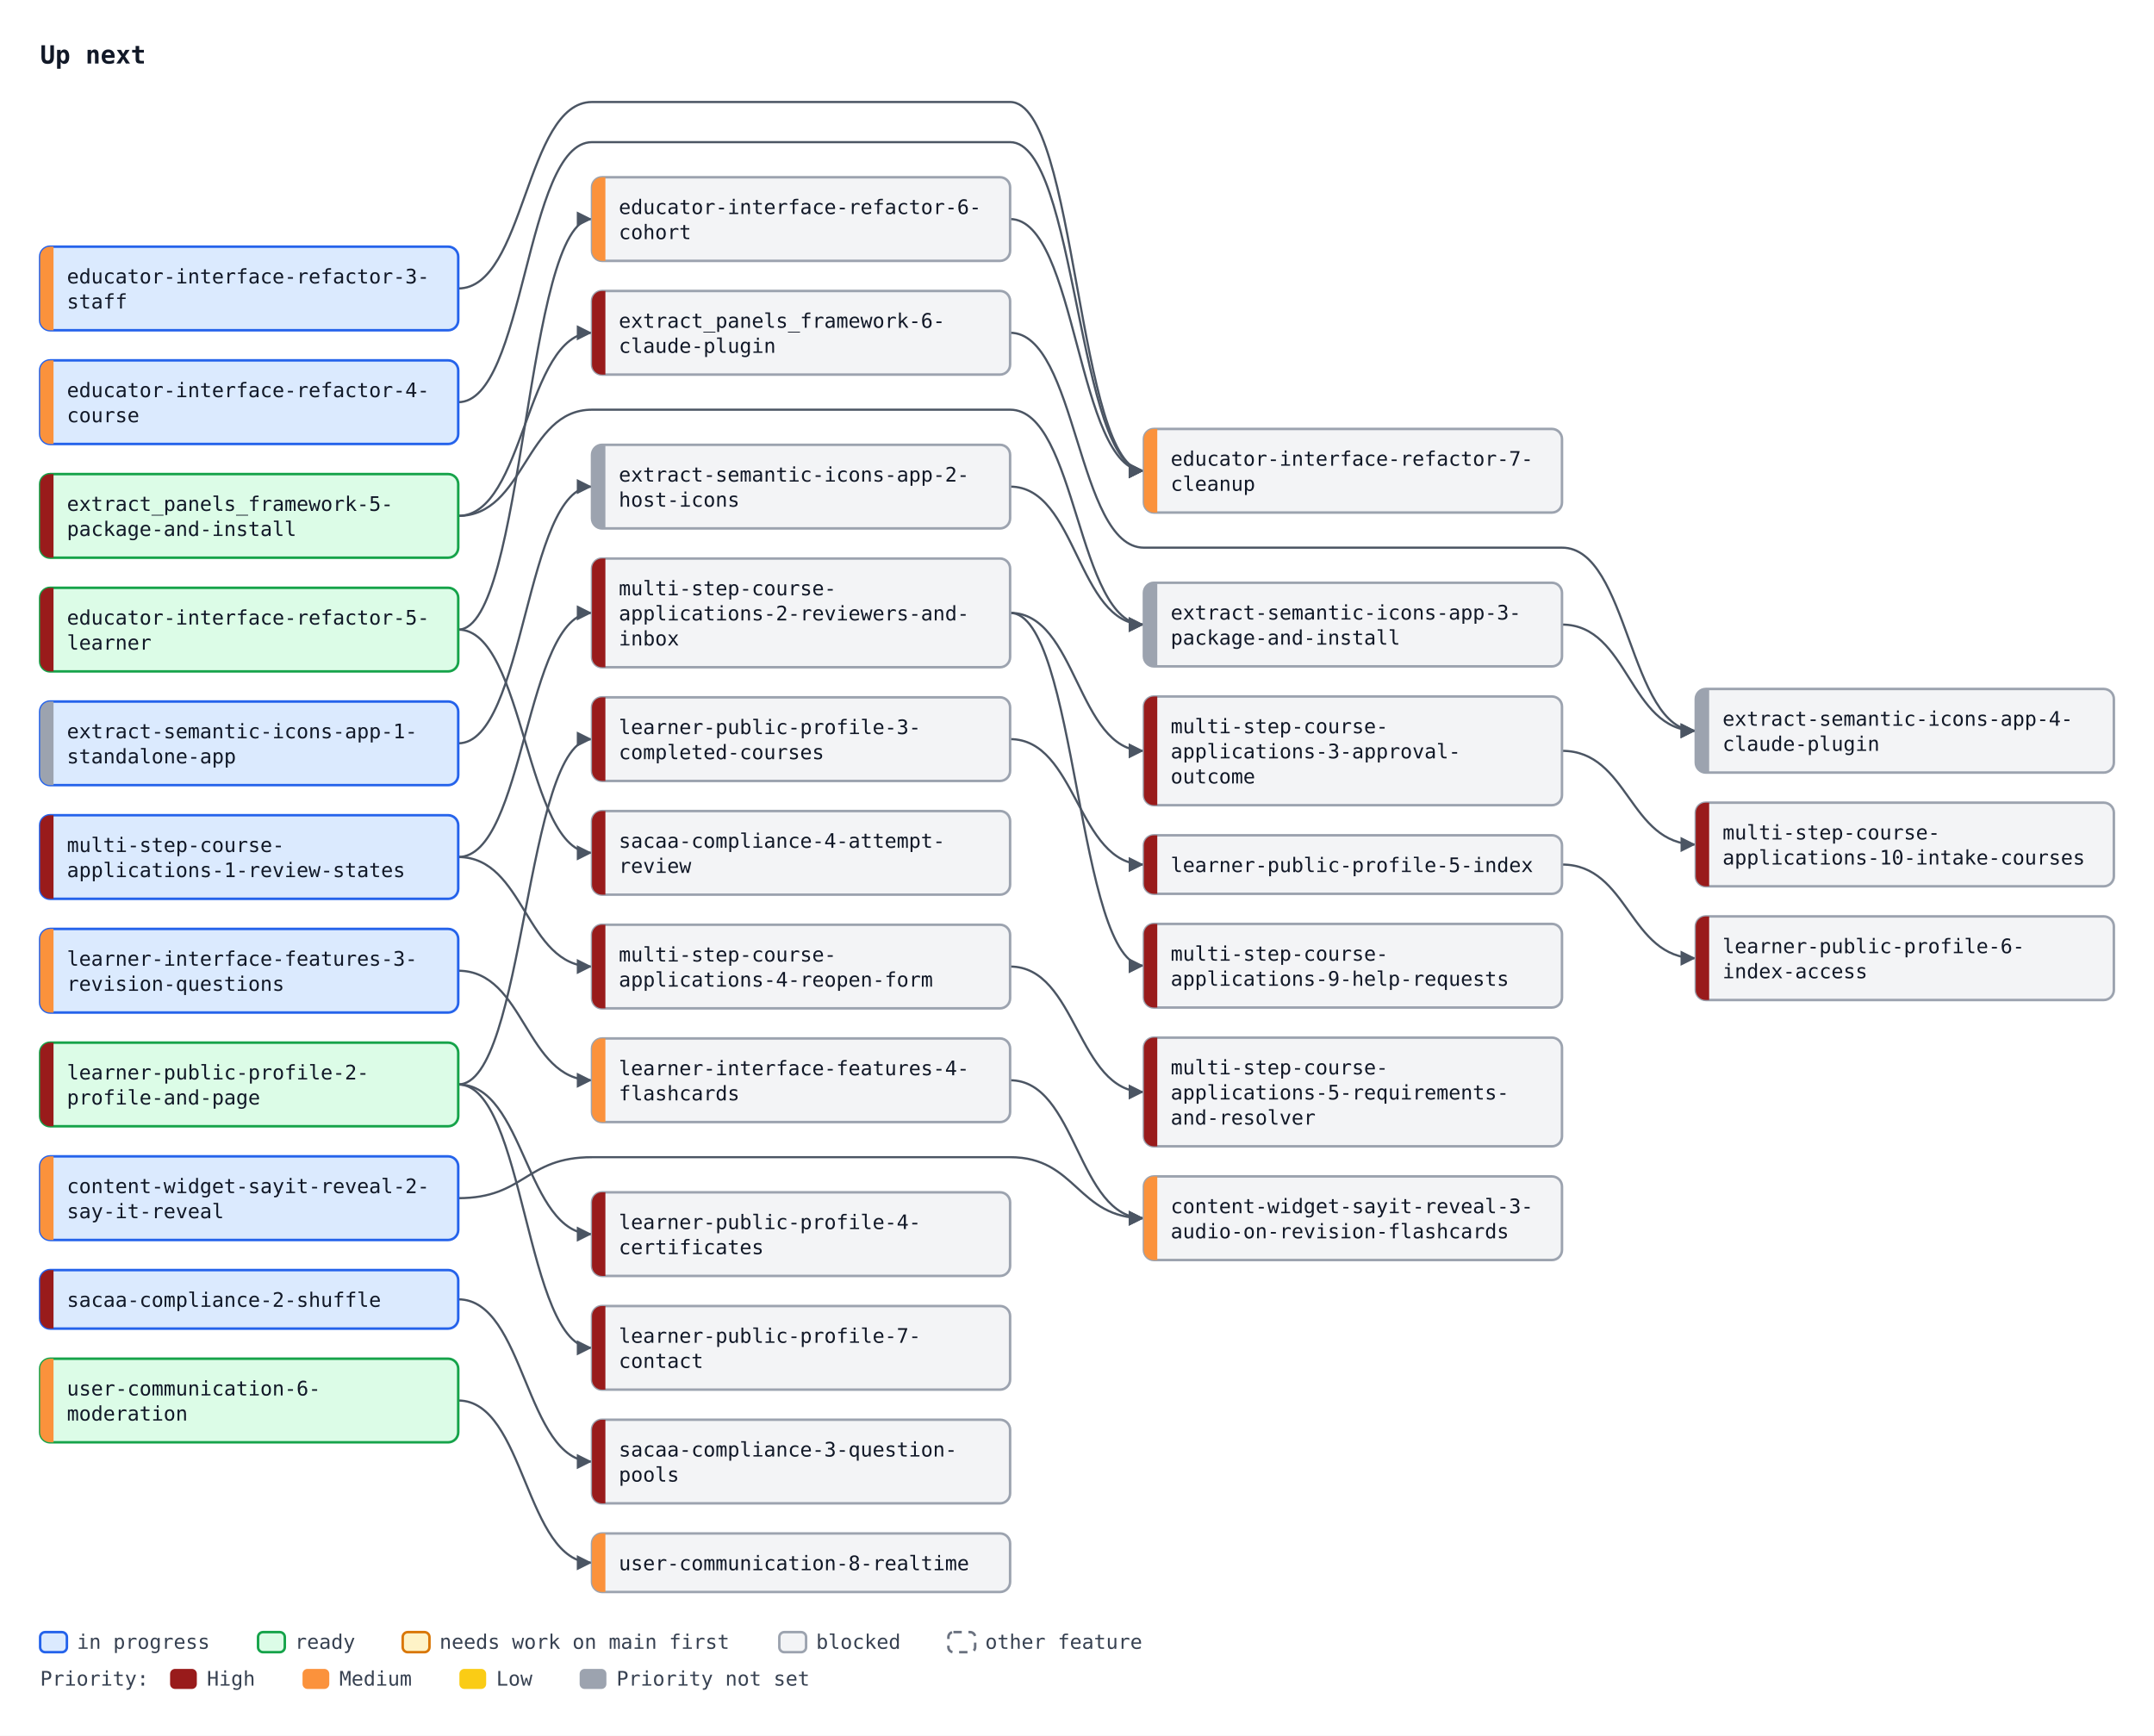
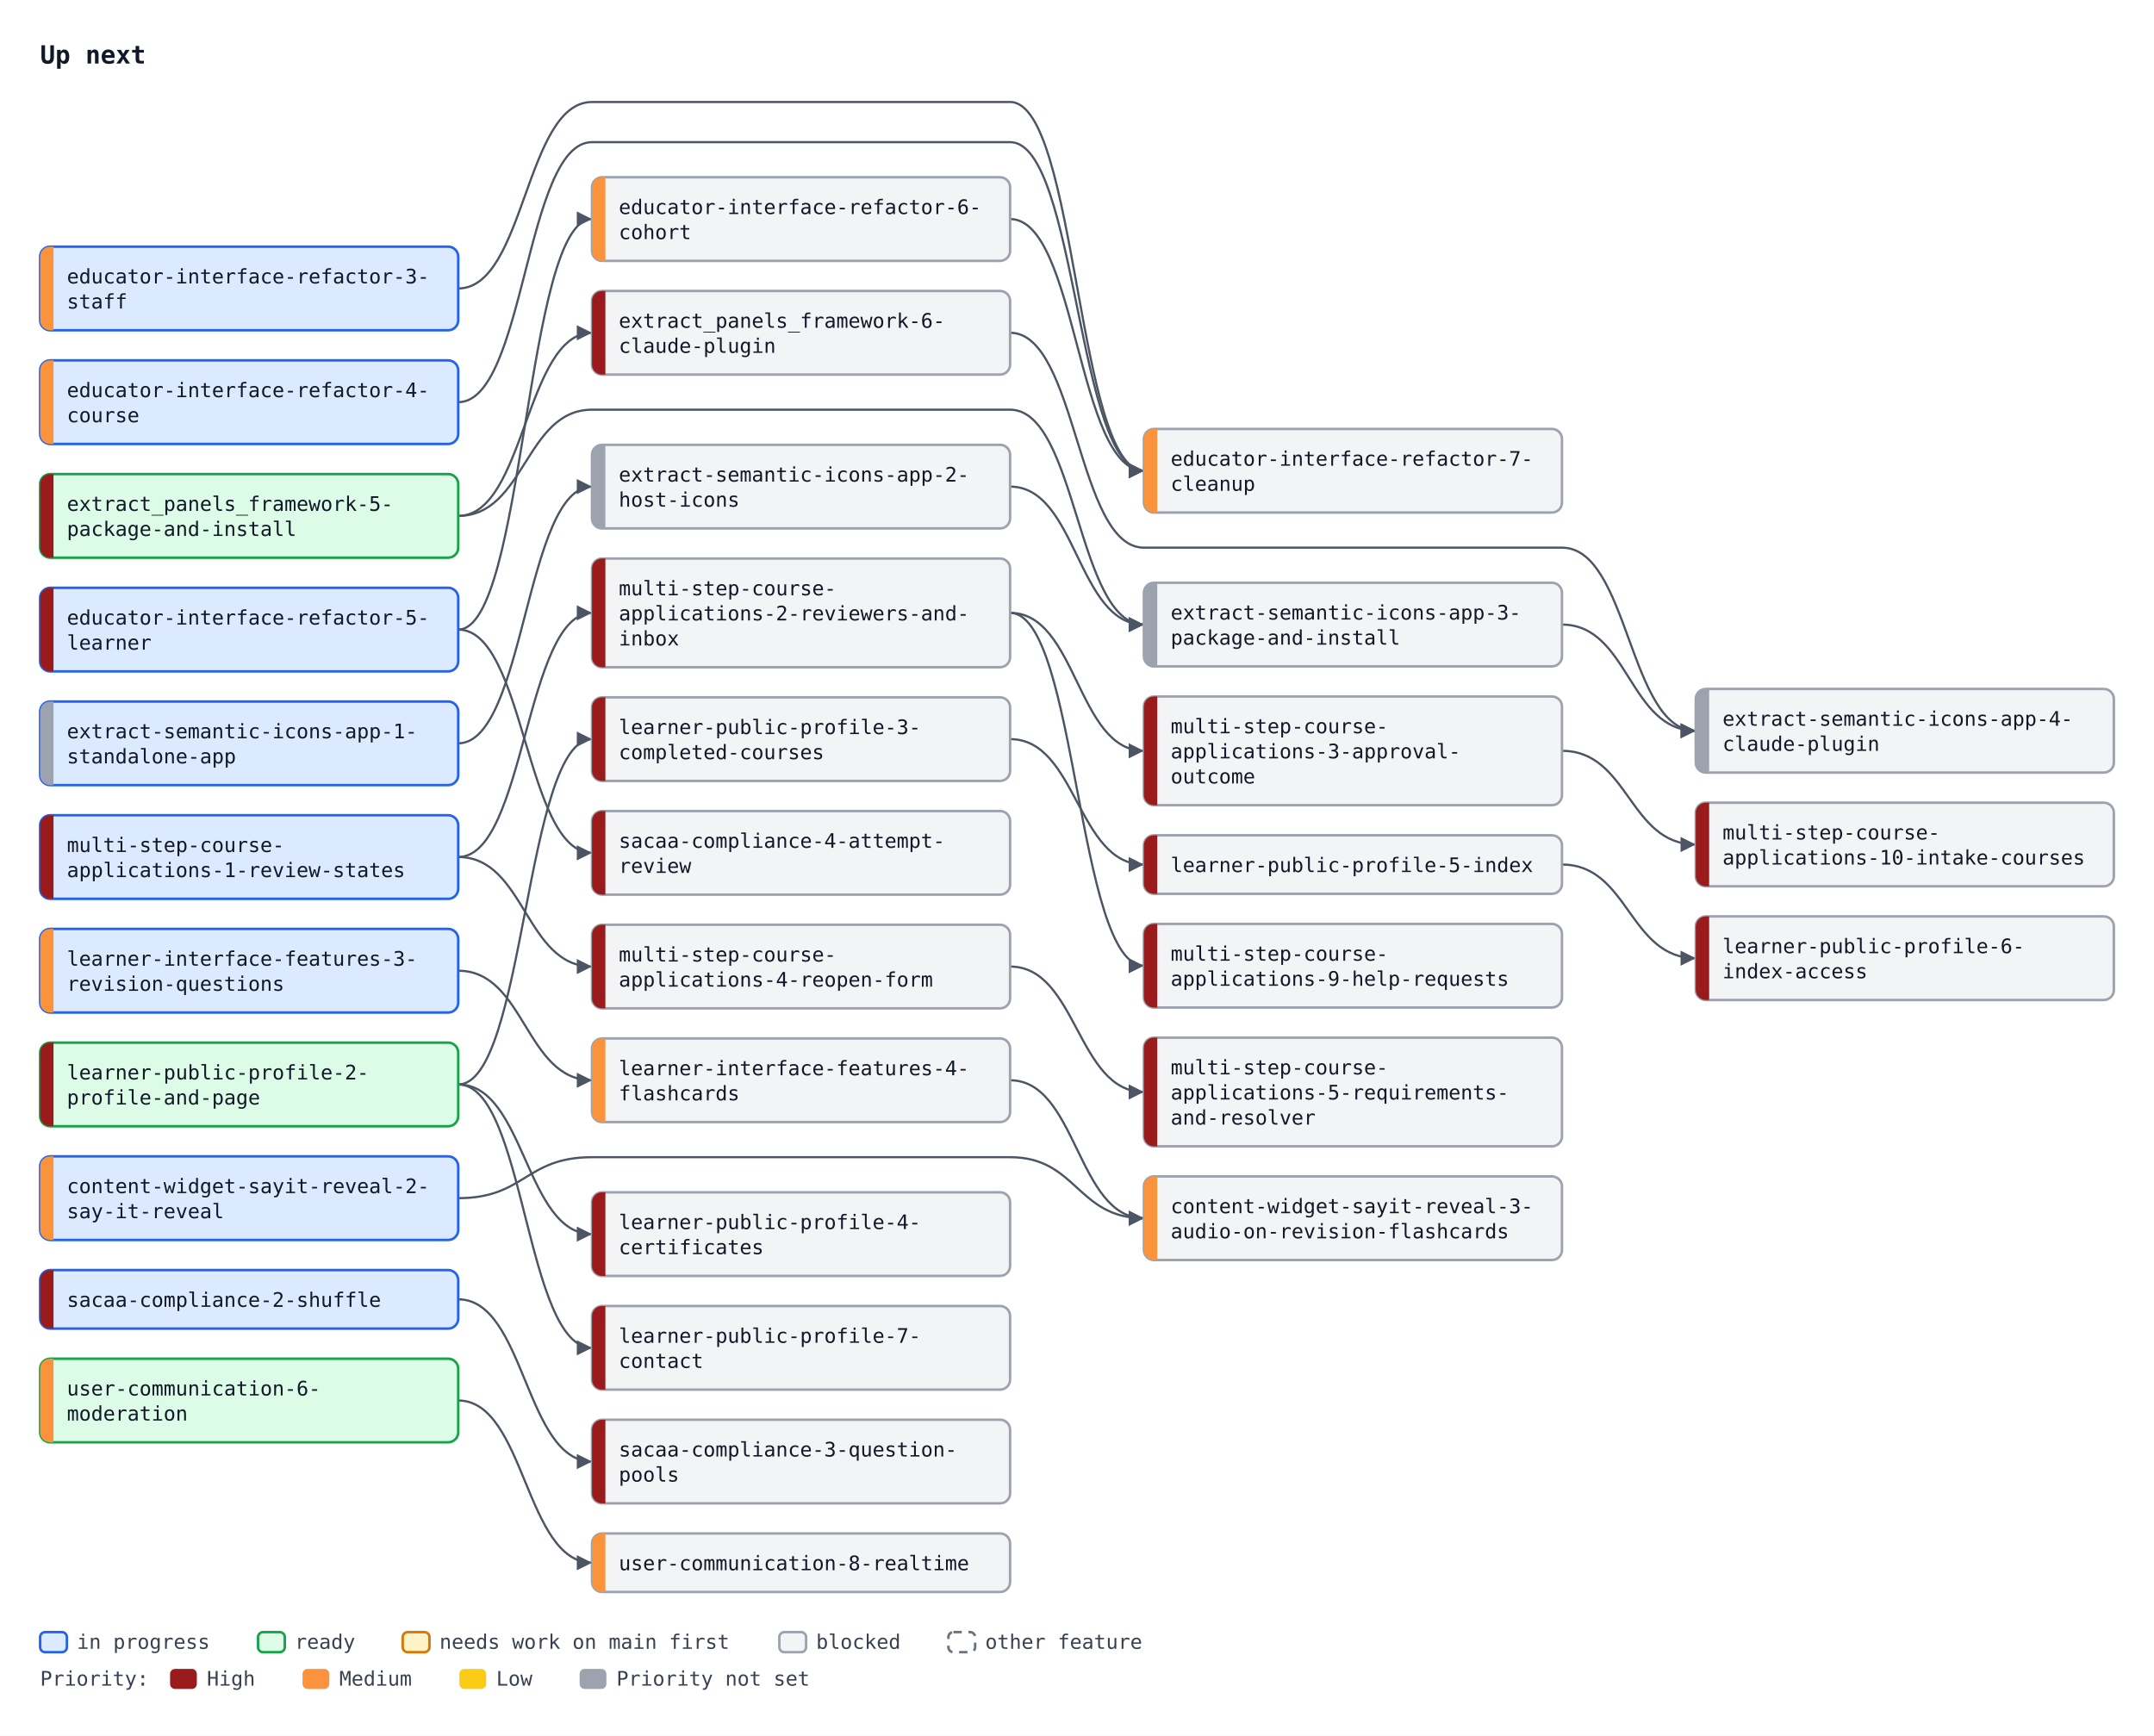
<svg xmlns="http://www.w3.org/2000/svg" width="1288" height="1038" viewBox="0 0 1288 1038" font-family="ui-monospace, SFMono-Regular, Menlo, Consolas, monospace" font-size="12">
  <defs>
    <marker id="arrow" viewBox="0 0 10 10" refX="10" refY="5" markerWidth="7" markerHeight="7" orient="auto-start-reverse">
      <path d="M0,0 L10,5 L0,10 z" fill="#4b5563" />
    </marker>
  </defs>
  <rect width="1288" height="1038" fill="#ffffff" />
  <text x="24" y="38" font-size="15" font-weight="bold" fill="#111827">Up next</text>
  <path d="M274.0,376.5 C314.0,376.5 314.0,131.0 354.0,131.0" fill="none" stroke="#4b5563" stroke-width="1.3" marker-end="url(#arrow)" />
  <path d="M274.0,172.5 C314.0,172.5 314.0,61.0 354.0,61.0 L604.0,61.0 C644.0,61.0 644.0,281.5 684.0,281.5" fill="none" stroke="#4b5563" stroke-width="1.3" marker-end="url(#arrow)" />
  <path d="M274.0,240.5 C314.0,240.5 314.0,85.0 354.0,85.0 L604.0,85.0 C644.0,85.0 644.0,281.5 684.0,281.5" fill="none" stroke="#4b5563" stroke-width="1.3" marker-end="url(#arrow)" />
  <path d="M604.0,131.0 C644.0,131.0 644.0,281.5 684.0,281.5" fill="none" stroke="#4b5563" stroke-width="1.3" marker-end="url(#arrow)" />
  <path d="M274.0,777.0 C314.0,777.0 314.0,874.0 354.0,874.0" fill="none" stroke="#4b5563" stroke-width="1.3" marker-end="url(#arrow)" />
  <path d="M274.0,376.5 C314.0,376.5 314.0,510.0 354.0,510.0" fill="none" stroke="#4b5563" stroke-width="1.3" marker-end="url(#arrow)" />
  <path d="M274.0,308.5 C314.0,308.5 314.0,199.0 354.0,199.0" fill="none" stroke="#4b5563" stroke-width="1.3" marker-end="url(#arrow)" />
  <path d="M274.0,648.5 C314.0,648.5 314.0,442.0 354.0,442.0" fill="none" stroke="#4b5563" stroke-width="1.3" marker-end="url(#arrow)" />
  <path d="M274.0,648.5 C314.0,648.5 314.0,738.0 354.0,738.0" fill="none" stroke="#4b5563" stroke-width="1.3" marker-end="url(#arrow)" />
  <path d="M604.0,442.0 C644.0,442.0 644.0,517.0 684.0,517.0" fill="none" stroke="#4b5563" stroke-width="1.3" marker-end="url(#arrow)" />
  <path d="M934.0,517.0 C974.0,517.0 974.0,573.0 1014.0,573.0" fill="none" stroke="#4b5563" stroke-width="1.3" marker-end="url(#arrow)" />
  <path d="M274.0,648.5 C314.0,648.5 314.0,806.0 354.0,806.0" fill="none" stroke="#4b5563" stroke-width="1.3" marker-end="url(#arrow)" />
  <path d="M274.0,512.5 C314.0,512.5 314.0,366.5 354.0,366.5" fill="none" stroke="#4b5563" stroke-width="1.3" marker-end="url(#arrow)" />
  <path d="M604.0,366.5 C644.0,366.5 644.0,449.0 684.0,449.0" fill="none" stroke="#4b5563" stroke-width="1.3" marker-end="url(#arrow)" />
  <path d="M274.0,512.5 C314.0,512.5 314.0,578.0 354.0,578.0" fill="none" stroke="#4b5563" stroke-width="1.3" marker-end="url(#arrow)" />
  <path d="M604.0,578.0 C644.0,578.0 644.0,653.0 684.0,653.0" fill="none" stroke="#4b5563" stroke-width="1.3" marker-end="url(#arrow)" />
  <path d="M604.0,366.5 C644.0,366.5 644.0,577.5 684.0,577.5" fill="none" stroke="#4b5563" stroke-width="1.3" marker-end="url(#arrow)" />
  <path d="M934.0,449.0 C974.0,449.0 974.0,505.0 1014.0,505.0" fill="none" stroke="#4b5563" stroke-width="1.3" marker-end="url(#arrow)" />
  <path d="M274.0,580.5 C314.0,580.5 314.0,646.0 354.0,646.0" fill="none" stroke="#4b5563" stroke-width="1.3" marker-end="url(#arrow)" />
  <path d="M274.0,716.5 C314.0,716.5 314.0,692.0 354.0,692.0 L604.0,692.0 C644.0,692.0 644.0,728.5 684.0,728.5" fill="none" stroke="#4b5563" stroke-width="1.3" marker-end="url(#arrow)" />
  <path d="M604.0,646.0 C644.0,646.0 644.0,728.5 684.0,728.5" fill="none" stroke="#4b5563" stroke-width="1.3" marker-end="url(#arrow)" />
  <path d="M274.0,837.5 C314.0,837.5 314.0,934.5 354.0,934.5" fill="none" stroke="#4b5563" stroke-width="1.3" marker-end="url(#arrow)" />
  <path d="M274.0,444.5 C314.0,444.5 314.0,291.0 354.0,291.0" fill="none" stroke="#4b5563" stroke-width="1.3" marker-end="url(#arrow)" />
  <path d="M604.0,291.0 C644.0,291.0 644.0,373.5 684.0,373.5" fill="none" stroke="#4b5563" stroke-width="1.3" marker-end="url(#arrow)" />
  <path d="M274.0,308.5 C314.0,308.5 314.0,245.0 354.0,245.0 L604.0,245.0 C644.0,245.0 644.0,373.5 684.0,373.5" fill="none" stroke="#4b5563" stroke-width="1.3" marker-end="url(#arrow)" />
  <path d="M934.0,373.5 C974.0,373.5 974.0,437.0 1014.0,437.0" fill="none" stroke="#4b5563" stroke-width="1.3" marker-end="url(#arrow)" />
  <path d="M604.0,199.0 C644.0,199.0 644.0,327.5 684.0,327.5 L934.0,327.5 C974.0,327.5 974.0,437.0 1014.0,437.0" fill="none" stroke="#4b5563" stroke-width="1.3" marker-end="url(#arrow)" />
  <rect x="24.0" y="147.5" width="250" height="50" rx="6" fill="#dbeafe" stroke="#2563eb" stroke-width="1.5" />
  <path d="M32.0,147.5 H30.0 A6,6 0 0 0 24.0,153.5 V191.5 A6,6 0 0 0 30.0,197.5 H32.0 Z" fill="#fb923c" />
  <text x="40.0" y="169.5" fill="#111827">educator-interface-refactor-3-</text>
  <text x="40.0" y="184.5" fill="#111827">staff</text>
  <rect x="24.0" y="215.5" width="250" height="50" rx="6" fill="#dbeafe" stroke="#2563eb" stroke-width="1.5" />
  <path d="M32.0,215.5 H30.0 A6,6 0 0 0 24.0,221.5 V259.5 A6,6 0 0 0 30.0,265.5 H32.0 Z" fill="#fb923c" />
  <text x="40.0" y="237.5" fill="#111827">educator-interface-refactor-4-</text>
  <text x="40.0" y="252.5" fill="#111827">course</text>
-   <rect x="24.0" y="351.5" width="250" height="50" rx="6" fill="#dcfce7" stroke="#16a34a" stroke-width="1.5" />
+   <rect x="24.0" y="351.5" width="250" height="50" rx="6" fill="#dbeafe" stroke="#2563eb" stroke-width="1.5" />
  <path d="M32.0,351.5 H30.0 A6,6 0 0 0 24.0,357.5 V395.5 A6,6 0 0 0 30.0,401.5 H32.0 Z" fill="#991b1b" />
  <text x="40.0" y="373.5" fill="#111827">educator-interface-refactor-5-</text>
  <text x="40.0" y="388.5" fill="#111827">learner</text>
  <rect x="354.0" y="106.0" width="250" height="50" rx="6" fill="#f3f4f6" stroke="#9ca3af" stroke-width="1.5" />
  <path d="M362.0,106.0 H360.0 A6,6 0 0 0 354.0,112.0 V150.0 A6,6 0 0 0 360.0,156.0 H362.0 Z" fill="#fb923c" />
  <text x="370.0" y="128.0" fill="#111827">educator-interface-refactor-6-</text>
  <text x="370.0" y="143.0" fill="#111827">cohort</text>
  <rect x="684.0" y="256.5" width="250" height="50" rx="6" fill="#f3f4f6" stroke="#9ca3af" stroke-width="1.5" />
  <path d="M692.0,256.5 H690.0 A6,6 0 0 0 684.0,262.5 V300.5 A6,6 0 0 0 690.0,306.5 H692.0 Z" fill="#fb923c" />
  <text x="700.0" y="278.5" fill="#111827">educator-interface-refactor-7-</text>
  <text x="700.0" y="293.5" fill="#111827">cleanup</text>
  <rect x="24.0" y="759.5" width="250" height="35" rx="6" fill="#dbeafe" stroke="#2563eb" stroke-width="1.5" />
  <path d="M32.0,759.5 H30.0 A6,6 0 0 0 24.0,765.5 V788.5 A6,6 0 0 0 30.0,794.5 H32.0 Z" fill="#991b1b" />
  <text x="40.0" y="781.5" fill="#111827">sacaa-compliance-2-shuffle</text>
  <rect x="354.0" y="849.0" width="250" height="50" rx="6" fill="#f3f4f6" stroke="#9ca3af" stroke-width="1.5" />
  <path d="M362.0,849.0 H360.0 A6,6 0 0 0 354.0,855.0 V893.0 A6,6 0 0 0 360.0,899.0 H362.0 Z" fill="#991b1b" />
  <text x="370.0" y="871.0" fill="#111827">sacaa-compliance-3-question-</text>
  <text x="370.0" y="886.0" fill="#111827">pools</text>
  <rect x="354.0" y="485.0" width="250" height="50" rx="6" fill="#f3f4f6" stroke="#9ca3af" stroke-width="1.5" />
  <path d="M362.0,485.0 H360.0 A6,6 0 0 0 354.0,491.0 V529.0 A6,6 0 0 0 360.0,535.0 H362.0 Z" fill="#991b1b" />
  <text x="370.0" y="507.0" fill="#111827">sacaa-compliance-4-attempt-</text>
  <text x="370.0" y="522.0" fill="#111827">review</text>
  <rect x="24.0" y="283.5" width="250" height="50" rx="6" fill="#dcfce7" stroke="#16a34a" stroke-width="1.5" />
  <path d="M32.0,283.5 H30.0 A6,6 0 0 0 24.0,289.5 V327.5 A6,6 0 0 0 30.0,333.5 H32.0 Z" fill="#991b1b" />
  <text x="40.0" y="305.5" fill="#111827">extract_panels_framework-5-</text>
  <text x="40.0" y="320.5" fill="#111827">package-and-install</text>
  <rect x="354.0" y="174.0" width="250" height="50" rx="6" fill="#f3f4f6" stroke="#9ca3af" stroke-width="1.5" />
  <path d="M362.0,174.0 H360.0 A6,6 0 0 0 354.0,180.0 V218.0 A6,6 0 0 0 360.0,224.0 H362.0 Z" fill="#991b1b" />
  <text x="370.0" y="196.0" fill="#111827">extract_panels_framework-6-</text>
  <text x="370.0" y="211.0" fill="#111827">claude-plugin</text>
  <rect x="24.0" y="623.5" width="250" height="50" rx="6" fill="#dcfce7" stroke="#16a34a" stroke-width="1.5" />
  <path d="M32.0,623.5 H30.0 A6,6 0 0 0 24.0,629.5 V667.5 A6,6 0 0 0 30.0,673.5 H32.0 Z" fill="#991b1b" />
  <text x="40.0" y="645.5" fill="#111827">learner-public-profile-2-</text>
  <text x="40.0" y="660.5" fill="#111827">profile-and-page</text>
  <rect x="354.0" y="417.0" width="250" height="50" rx="6" fill="#f3f4f6" stroke="#9ca3af" stroke-width="1.5" />
  <path d="M362.0,417.0 H360.0 A6,6 0 0 0 354.0,423.0 V461.0 A6,6 0 0 0 360.0,467.0 H362.0 Z" fill="#991b1b" />
  <text x="370.0" y="439.0" fill="#111827">learner-public-profile-3-</text>
  <text x="370.0" y="454.0" fill="#111827">completed-courses</text>
  <rect x="354.0" y="713.0" width="250" height="50" rx="6" fill="#f3f4f6" stroke="#9ca3af" stroke-width="1.5" />
  <path d="M362.0,713.0 H360.0 A6,6 0 0 0 354.0,719.0 V757.0 A6,6 0 0 0 360.0,763.0 H362.0 Z" fill="#991b1b" />
  <text x="370.0" y="735.0" fill="#111827">learner-public-profile-4-</text>
  <text x="370.0" y="750.0" fill="#111827">certificates</text>
  <rect x="684.0" y="499.5" width="250" height="35" rx="6" fill="#f3f4f6" stroke="#9ca3af" stroke-width="1.5" />
  <path d="M692.0,499.5 H690.0 A6,6 0 0 0 684.0,505.5 V528.5 A6,6 0 0 0 690.0,534.5 H692.0 Z" fill="#991b1b" />
  <text x="700.0" y="521.5" fill="#111827">learner-public-profile-5-index</text>
  <rect x="1014.0" y="548.0" width="250" height="50" rx="6" fill="#f3f4f6" stroke="#9ca3af" stroke-width="1.5" />
  <path d="M1022.0,548.0 H1020.0 A6,6 0 0 0 1014.0,554.0 V592.0 A6,6 0 0 0 1020.0,598.0 H1022.0 Z" fill="#991b1b" />
  <text x="1030.0" y="570.0" fill="#111827">learner-public-profile-6-</text>
  <text x="1030.0" y="585.0" fill="#111827">index-access</text>
  <rect x="354.0" y="781.0" width="250" height="50" rx="6" fill="#f3f4f6" stroke="#9ca3af" stroke-width="1.5" />
  <path d="M362.0,781.0 H360.0 A6,6 0 0 0 354.0,787.0 V825.0 A6,6 0 0 0 360.0,831.0 H362.0 Z" fill="#991b1b" />
  <text x="370.0" y="803.0" fill="#111827">learner-public-profile-7-</text>
  <text x="370.0" y="818.0" fill="#111827">contact</text>
  <rect x="24.0" y="487.5" width="250" height="50" rx="6" fill="#dbeafe" stroke="#2563eb" stroke-width="1.5" />
  <path d="M32.0,487.5 H30.0 A6,6 0 0 0 24.0,493.5 V531.5 A6,6 0 0 0 30.0,537.5 H32.0 Z" fill="#991b1b" />
  <text x="40.0" y="509.5" fill="#111827">multi-step-course-</text>
  <text x="40.0" y="524.5" fill="#111827">applications-1-review-states</text>
  <rect x="354.0" y="334.0" width="250" height="65" rx="6" fill="#f3f4f6" stroke="#9ca3af" stroke-width="1.5" />
  <path d="M362.0,334.0 H360.0 A6,6 0 0 0 354.0,340.0 V393.0 A6,6 0 0 0 360.0,399.0 H362.0 Z" fill="#991b1b" />
  <text x="370.0" y="356.0" fill="#111827">multi-step-course-</text>
  <text x="370.0" y="371.0" fill="#111827">applications-2-reviewers-and-</text>
  <text x="370.0" y="386.0" fill="#111827">inbox</text>
  <rect x="684.0" y="416.5" width="250" height="65" rx="6" fill="#f3f4f6" stroke="#9ca3af" stroke-width="1.5" />
  <path d="M692.0,416.5 H690.0 A6,6 0 0 0 684.0,422.5 V475.5 A6,6 0 0 0 690.0,481.5 H692.0 Z" fill="#991b1b" />
  <text x="700.0" y="438.5" fill="#111827">multi-step-course-</text>
  <text x="700.0" y="453.5" fill="#111827">applications-3-approval-</text>
  <text x="700.0" y="468.5" fill="#111827">outcome</text>
  <rect x="354.0" y="553.0" width="250" height="50" rx="6" fill="#f3f4f6" stroke="#9ca3af" stroke-width="1.5" />
  <path d="M362.0,553.0 H360.0 A6,6 0 0 0 354.0,559.0 V597.0 A6,6 0 0 0 360.0,603.0 H362.0 Z" fill="#991b1b" />
  <text x="370.0" y="575.0" fill="#111827">multi-step-course-</text>
  <text x="370.0" y="590.0" fill="#111827">applications-4-reopen-form</text>
  <rect x="684.0" y="620.5" width="250" height="65" rx="6" fill="#f3f4f6" stroke="#9ca3af" stroke-width="1.5" />
  <path d="M692.0,620.5 H690.0 A6,6 0 0 0 684.0,626.5 V679.5 A6,6 0 0 0 690.0,685.5 H692.0 Z" fill="#991b1b" />
  <text x="700.0" y="642.5" fill="#111827">multi-step-course-</text>
  <text x="700.0" y="657.5" fill="#111827">applications-5-requirements-</text>
  <text x="700.0" y="672.5" fill="#111827">and-resolver</text>
  <rect x="684.0" y="552.5" width="250" height="50" rx="6" fill="#f3f4f6" stroke="#9ca3af" stroke-width="1.5" />
  <path d="M692.0,552.5 H690.0 A6,6 0 0 0 684.0,558.5 V596.5 A6,6 0 0 0 690.0,602.5 H692.0 Z" fill="#991b1b" />
  <text x="700.0" y="574.5" fill="#111827">multi-step-course-</text>
  <text x="700.0" y="589.5" fill="#111827">applications-9-help-requests</text>
  <rect x="1014.0" y="480.0" width="250" height="50" rx="6" fill="#f3f4f6" stroke="#9ca3af" stroke-width="1.5" />
  <path d="M1022.0,480.0 H1020.0 A6,6 0 0 0 1014.0,486.0 V524.0 A6,6 0 0 0 1020.0,530.0 H1022.0 Z" fill="#991b1b" />
  <text x="1030.0" y="502.0" fill="#111827">multi-step-course-</text>
  <text x="1030.0" y="517.0" fill="#111827">applications-10-intake-courses</text>
  <rect x="24.0" y="555.5" width="250" height="50" rx="6" fill="#dbeafe" stroke="#2563eb" stroke-width="1.5" />
  <path d="M32.0,555.5 H30.0 A6,6 0 0 0 24.0,561.5 V599.5 A6,6 0 0 0 30.0,605.5 H32.0 Z" fill="#fb923c" />
  <text x="40.0" y="577.5" fill="#111827">learner-interface-features-3-</text>
  <text x="40.0" y="592.5" fill="#111827">revision-questions</text>
  <rect x="354.0" y="621.0" width="250" height="50" rx="6" fill="#f3f4f6" stroke="#9ca3af" stroke-width="1.5" />
  <path d="M362.0,621.0 H360.0 A6,6 0 0 0 354.0,627.0 V665.0 A6,6 0 0 0 360.0,671.0 H362.0 Z" fill="#fb923c" />
  <text x="370.0" y="643.0" fill="#111827">learner-interface-features-4-</text>
  <text x="370.0" y="658.0" fill="#111827">flashcards</text>
  <rect x="24.0" y="691.5" width="250" height="50" rx="6" fill="#dbeafe" stroke="#2563eb" stroke-width="1.5" />
  <path d="M32.0,691.5 H30.0 A6,6 0 0 0 24.0,697.5 V735.5 A6,6 0 0 0 30.0,741.5 H32.0 Z" fill="#fb923c" />
  <text x="40.0" y="713.5" fill="#111827">content-widget-sayit-reveal-2-</text>
  <text x="40.0" y="728.5" fill="#111827">say-it-reveal</text>
  <rect x="684.0" y="703.5" width="250" height="50" rx="6" fill="#f3f4f6" stroke="#9ca3af" stroke-width="1.5" />
  <path d="M692.0,703.5 H690.0 A6,6 0 0 0 684.0,709.5 V747.5 A6,6 0 0 0 690.0,753.5 H692.0 Z" fill="#fb923c" />
  <text x="700.0" y="725.5" fill="#111827">content-widget-sayit-reveal-3-</text>
  <text x="700.0" y="740.5" fill="#111827">audio-on-revision-flashcards</text>
  <rect x="24.0" y="812.5" width="250" height="50" rx="6" fill="#dcfce7" stroke="#16a34a" stroke-width="1.5" />
  <path d="M32.0,812.5 H30.0 A6,6 0 0 0 24.0,818.5 V856.5 A6,6 0 0 0 30.0,862.5 H32.0 Z" fill="#fb923c" />
  <text x="40.0" y="834.5" fill="#111827">user-communication-6-</text>
  <text x="40.0" y="849.5" fill="#111827">moderation</text>
  <rect x="354.0" y="917.0" width="250" height="35" rx="6" fill="#f3f4f6" stroke="#9ca3af" stroke-width="1.5" />
  <path d="M362.0,917.0 H360.0 A6,6 0 0 0 354.0,923.0 V946.0 A6,6 0 0 0 360.0,952.0 H362.0 Z" fill="#fb923c" />
  <text x="370.0" y="939.0" fill="#111827">user-communication-8-realtime</text>
  <rect x="24.0" y="419.5" width="250" height="50" rx="6" fill="#dbeafe" stroke="#2563eb" stroke-width="1.5" />
  <path d="M32.0,419.5 H30.0 A6,6 0 0 0 24.0,425.5 V463.5 A6,6 0 0 0 30.0,469.5 H32.0 Z" fill="#9ca3af" />
  <text x="40.0" y="441.5" fill="#111827">extract-semantic-icons-app-1-</text>
  <text x="40.0" y="456.5" fill="#111827">standalone-app</text>
  <rect x="354.0" y="266.0" width="250" height="50" rx="6" fill="#f3f4f6" stroke="#9ca3af" stroke-width="1.5" />
  <path d="M362.0,266.0 H360.0 A6,6 0 0 0 354.0,272.0 V310.0 A6,6 0 0 0 360.0,316.0 H362.0 Z" fill="#9ca3af" />
  <text x="370.0" y="288.0" fill="#111827">extract-semantic-icons-app-2-</text>
  <text x="370.0" y="303.0" fill="#111827">host-icons</text>
  <rect x="684.0" y="348.5" width="250" height="50" rx="6" fill="#f3f4f6" stroke="#9ca3af" stroke-width="1.5" />
  <path d="M692.0,348.5 H690.0 A6,6 0 0 0 684.0,354.5 V392.5 A6,6 0 0 0 690.0,398.5 H692.0 Z" fill="#9ca3af" />
  <text x="700.0" y="370.5" fill="#111827">extract-semantic-icons-app-3-</text>
  <text x="700.0" y="385.5" fill="#111827">package-and-install</text>
  <rect x="1014.0" y="412.0" width="250" height="50" rx="6" fill="#f3f4f6" stroke="#9ca3af" stroke-width="1.5" />
  <path d="M1022.0,412.0 H1020.0 A6,6 0 0 0 1014.0,418.0 V456.0 A6,6 0 0 0 1020.0,462.0 H1022.0 Z" fill="#9ca3af" />
  <text x="1030.0" y="434.0" fill="#111827">extract-semantic-icons-app-4-</text>
  <text x="1030.0" y="449.0" fill="#111827">claude-plugin</text>
  <rect x="24.0" y="976" width="16" height="12" rx="3" fill="#dbeafe" stroke="#2563eb" stroke-width="1.5" />
  <text x="46.0" y="986" fill="#374151">in progress</text>
  <rect x="154.3" y="976" width="16" height="12" rx="3" fill="#dcfce7" stroke="#16a34a" stroke-width="1.5" />
  <text x="176.3" y="986" fill="#374151">ready</text>
  <rect x="240.8" y="976" width="16" height="12" rx="3" fill="#fef3c7" stroke="#d97706" stroke-width="1.5" />
  <text x="262.8" y="986" fill="#374151">needs work on main first</text>
  <rect x="466.0" y="976" width="16" height="12" rx="3" fill="#f3f4f6" stroke="#9ca3af" stroke-width="1.5" />
  <text x="488.0" y="986" fill="#374151">blocked</text>
  <rect x="567.1" y="976" width="16" height="12" rx="3" fill="#ffffff" stroke="#6b7280" stroke-width="1.5" stroke-dasharray="5 4" />
  <text x="589.1" y="986" fill="#374151">other feature</text>
  <text x="24" y="1008" fill="#374151">Priority:</text>
  <rect x="101.7" y="998" width="16" height="12" rx="3" fill="#991b1b" />
  <text x="123.7" y="1008" fill="#374151">High</text>
  <rect x="180.9" y="998" width="16" height="12" rx="3" fill="#fb923c" />
  <text x="202.9" y="1008" fill="#374151">Medium</text>
  <rect x="274.7" y="998" width="16" height="12" rx="3" fill="#facc15" />
  <text x="296.7" y="1008" fill="#374151">Low</text>
  <rect x="346.6" y="998" width="16" height="12" rx="3" fill="#9ca3af" />
  <text x="368.6" y="1008" fill="#374151">Priority not set</text>
</svg>
